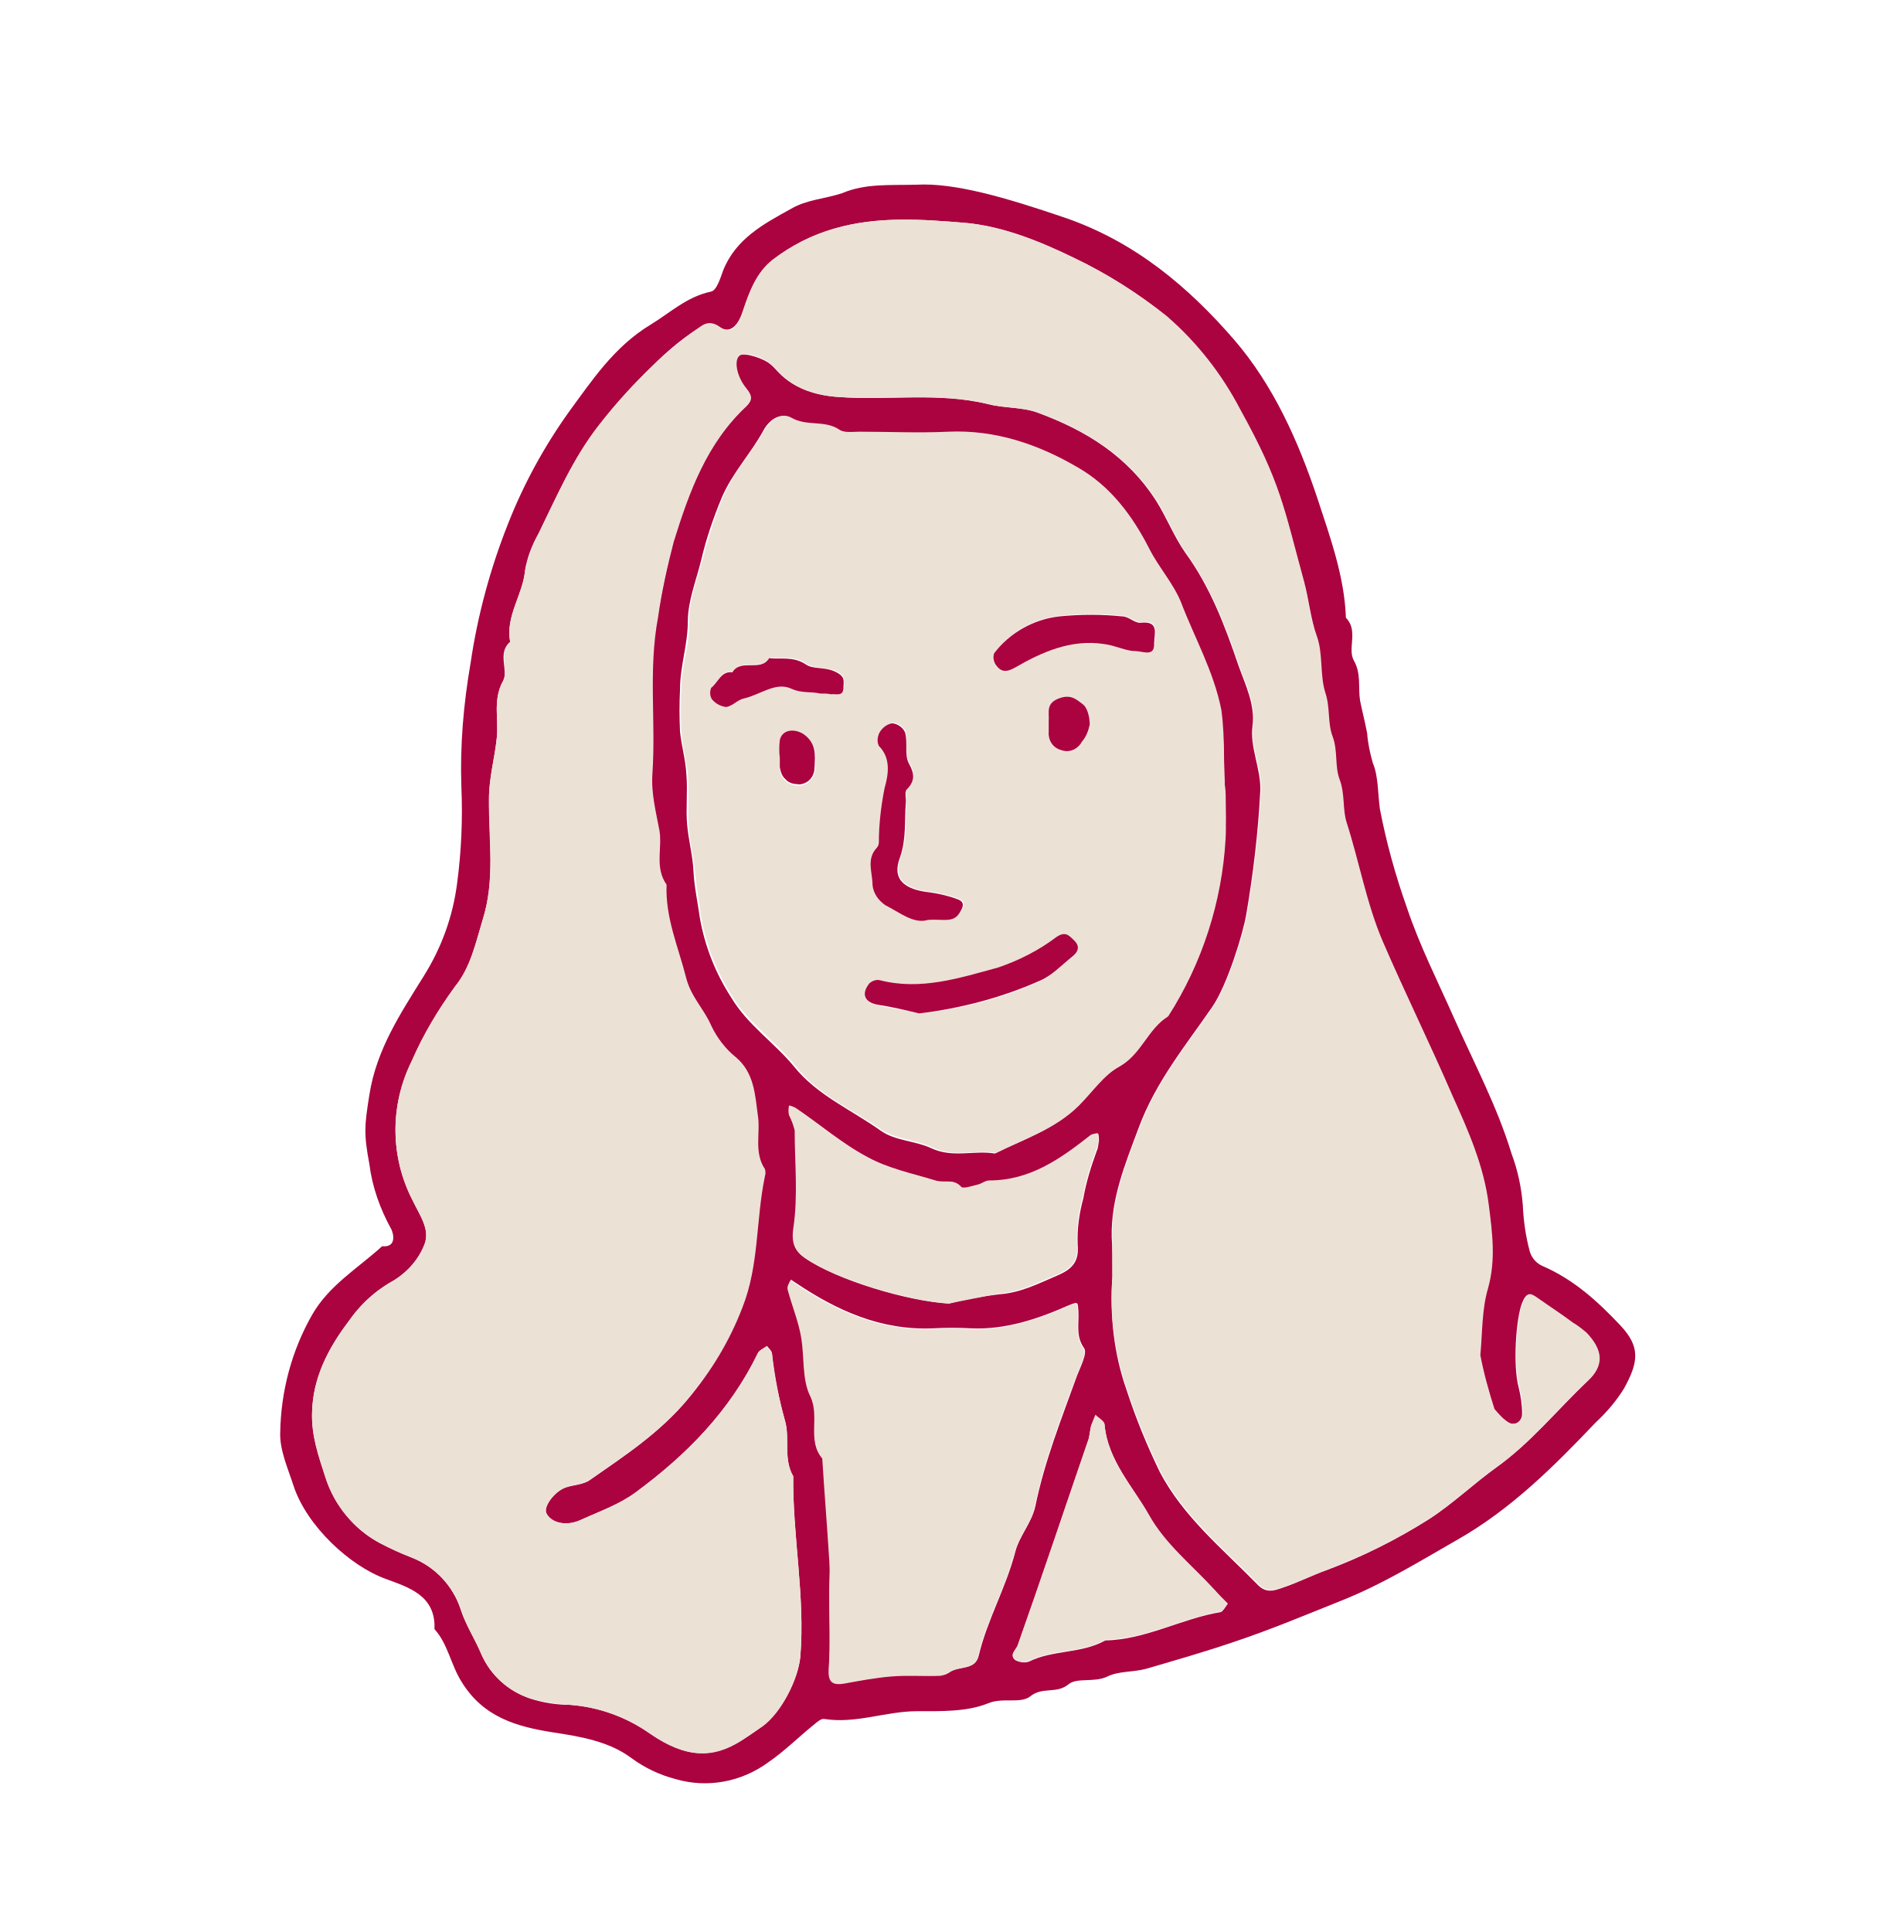
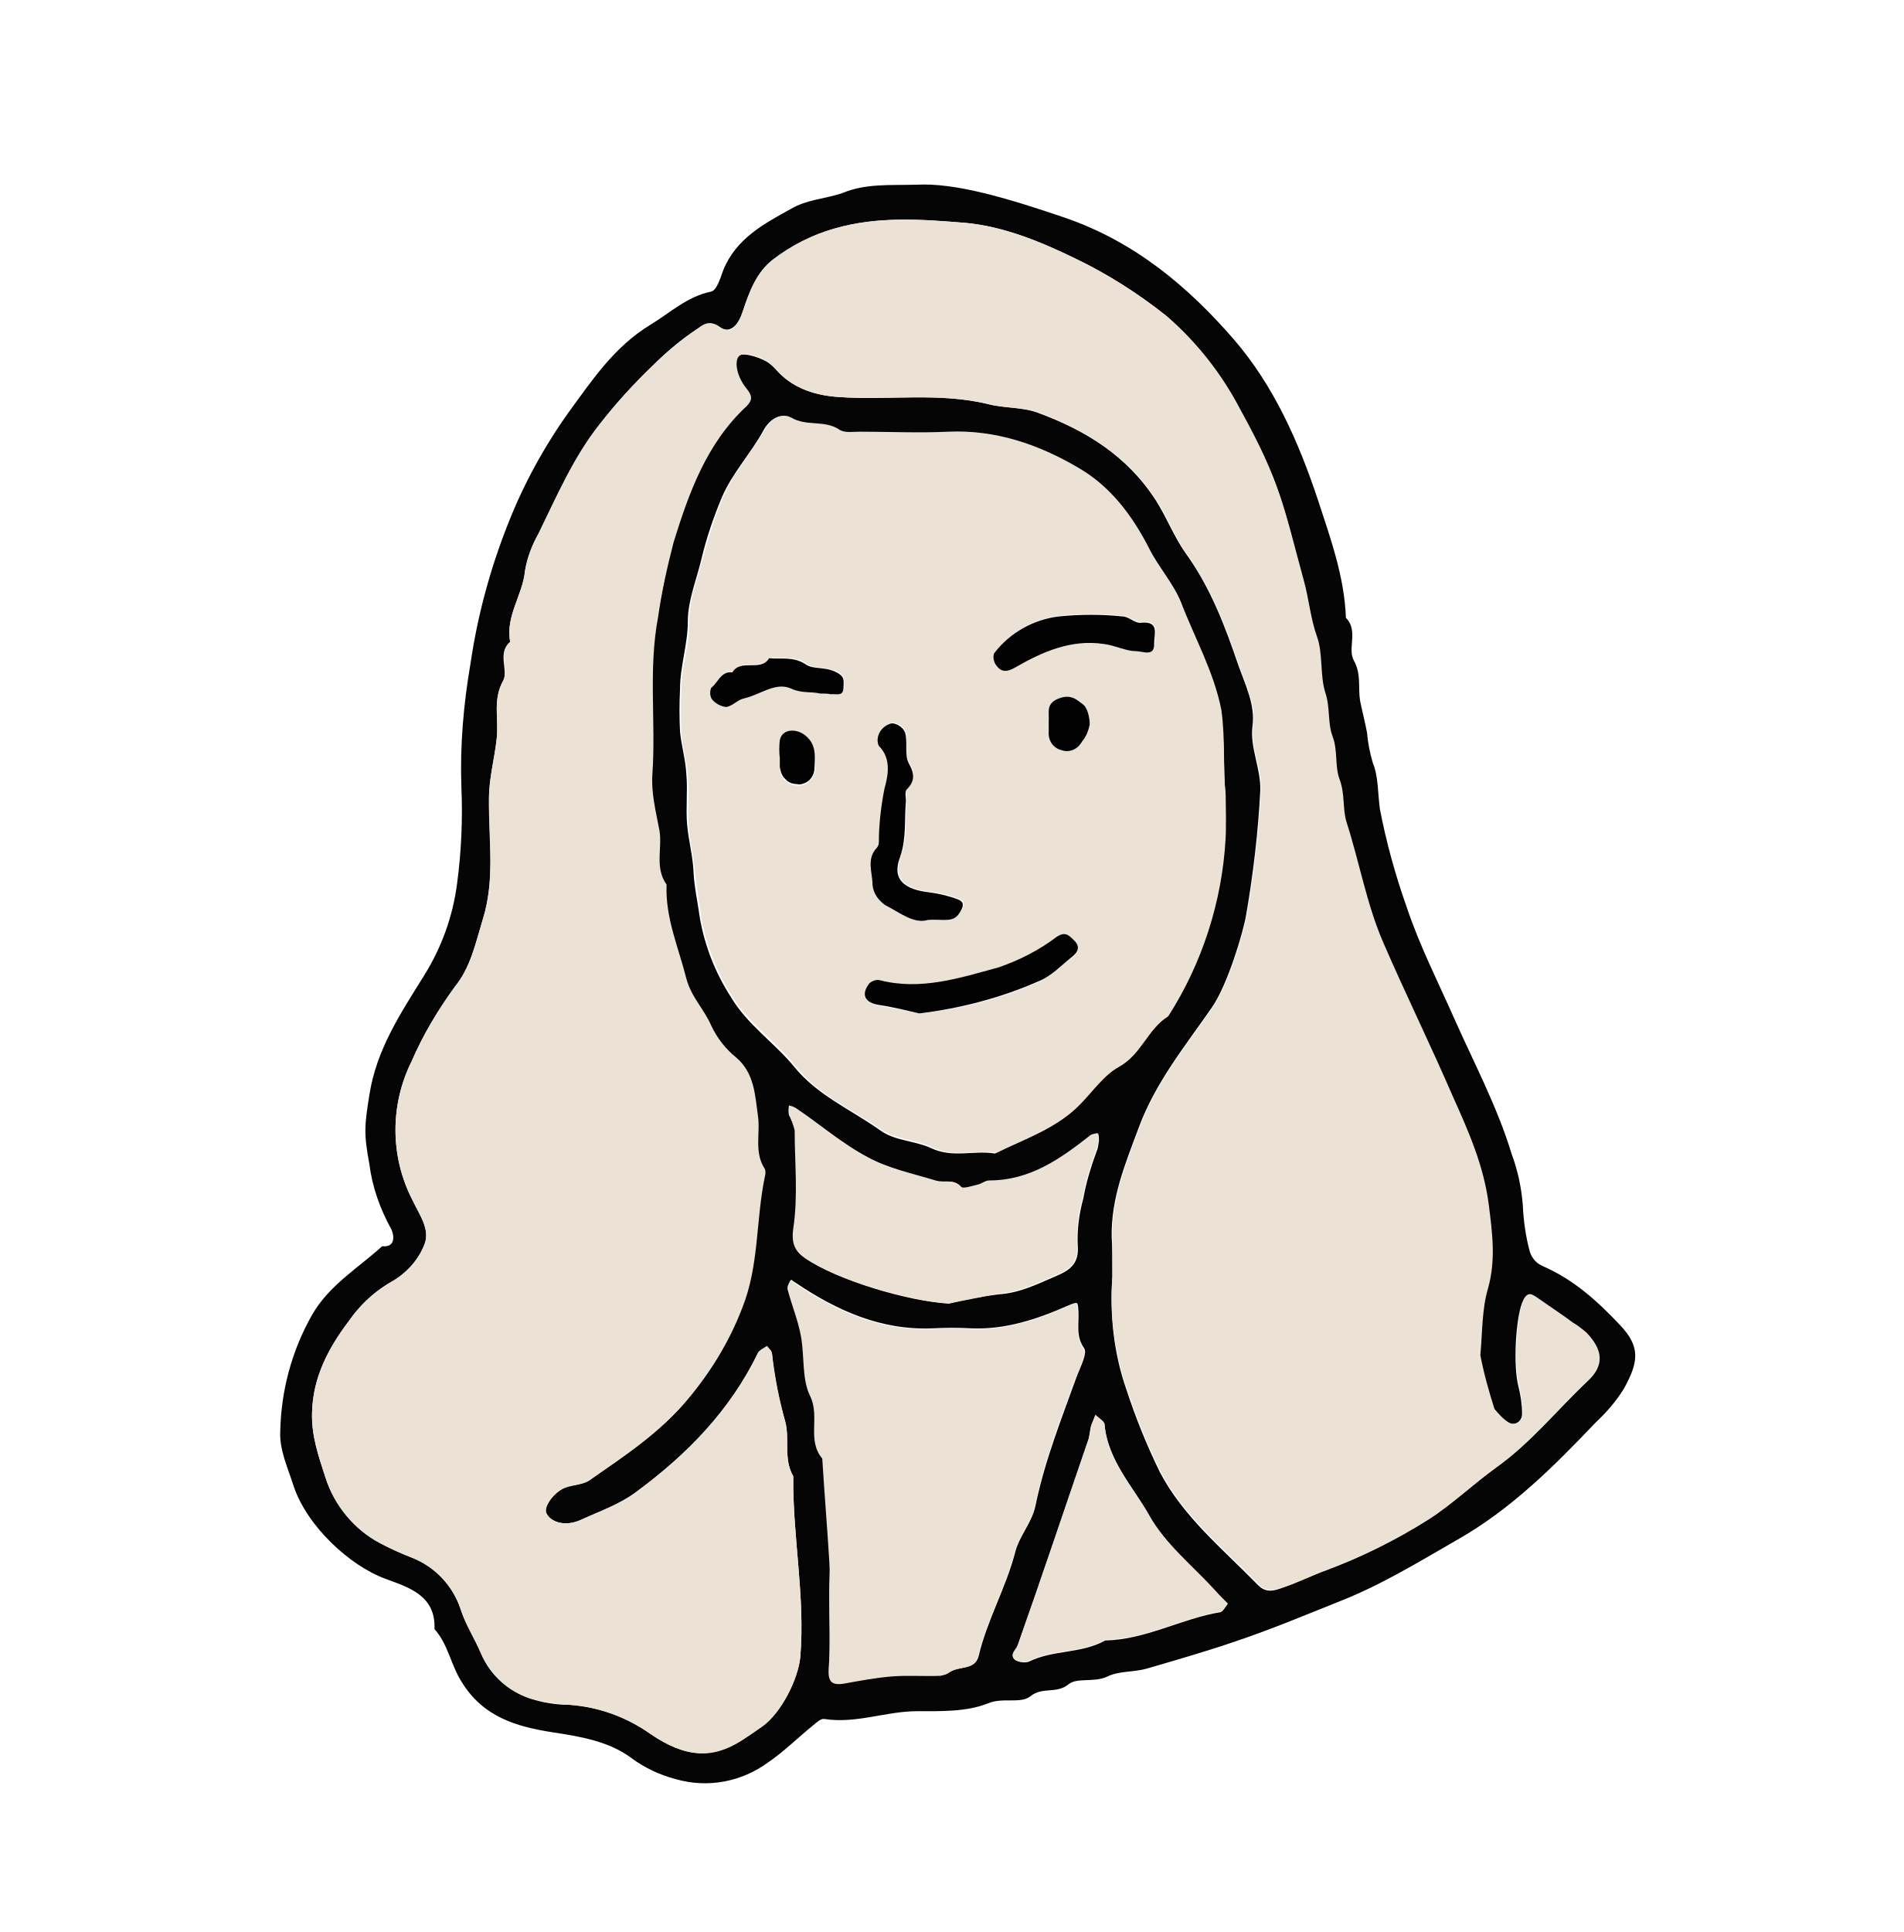
<svg xmlns="http://www.w3.org/2000/svg" xmlns:xlink="http://www.w3.org/1999/xlink" version="1.1" id="Camada_1" x="0px" y="0px" viewBox="0 0 269 273" style="enable-background:new 0 0 269 273;" xml:space="preserve">
  <style type="text/css">
	.st0{clip-path:url(#SVGID_2_);}
- 	.st1{fill:#AB0240;}
+ 	.st1{fill:#050505;}
	.st2{fill:#ECE1D5;}
+ 	.st3{fill:#020202;}
</style>
  <g>
    <defs>
      <rect id="SVGID_1_" y="0" width="268.3" height="272" />
    </defs>
    <clipPath id="SVGID_2_">
      <use xlink:href="#SVGID_1_" style="overflow:visible;" />
    </clipPath>
    <g class="st0">
      <path class="st1" d="M129.5,26.1c5.4-0.3,12.6,1.8,21.1,4.7c9.8,3.4,17.3,9.7,23.8,17.2c5.6,6.5,9.1,14.4,11.8,22.5    c1.8,5.5,3.8,11,4,16.8c1.8,1.8,0.2,4.3,1.1,6c1.1,1.9,0.6,3.8,0.9,5.7c0.3,1.5,0.7,3,1,4.6c0.1,1.4,0.4,2.8,0.8,4.2    c0.8,1.9,0.7,4.3,1,6.5c0.9,4.7,2.2,9.4,3.8,13.9c1.8,5.4,4.4,10.5,6.7,15.7c2.8,6.3,6.1,12.5,8.1,19.1c0.9,2.4,1.4,4.8,1.6,7.3    c0.1,2.2,0.4,4.4,1,6.6c0.3,0.9,0.9,1.6,1.8,2c4.4,1.9,7.8,5,11,8.4c2.8,3,2.6,5.1,0.5,8.9c-1.1,1.8-2.5,3.4-4,4.8    c-5.9,6.2-12,12.3-19.6,16.6c-5.4,3.1-10.6,6.3-16.4,8.6c-5,2-10,4.1-15.1,5.8c-4.1,1.4-8.3,2.6-12.4,3.8    c-1.8,0.5-3.9,0.3-5.5,1.1c-1.9,0.9-4.3,0.1-5.5,1.1c-1.7,1.4-3.7,0.3-5.4,1.7c-1.4,1.1-3.9,0.1-6,1c-3,1.2-6.6,1.1-10,1.1    c-4.4,0-8.6,1.8-13.1,1.1c-0.5-0.1-1.1,0.5-1.6,0.9c-2.1,1.7-4.1,3.7-6.3,5.2c-3.8,2.8-8.6,3.7-13.1,2.4c-2.3-0.6-4.4-1.6-6.3-3    c-3.1-2.3-7-3-11-3.6c-5.1-0.8-9.9-2.1-13-7.2c-1.5-2.4-1.9-5.3-3.8-7.4c0.2-4.8-3.7-5.9-6.9-7.1c-5-1.8-11.1-7.4-13-13.1    c-0.8-2.5-2-5.1-1.9-7.6c0.1-5.8,1.6-11.5,4.5-16.6c2.4-4.2,6.5-6.6,9.9-9.7c2.1,0.2,1.6-1.8,1.3-2.4c-1.6-2.9-2.7-6-3.1-9.2    c-0.8-4.3-0.7-5.4,0-9.8c1-6.4,4.4-11.5,7.7-16.8c2.5-4,4.1-8.4,4.7-13.1c0.6-4.5,0.8-9.1,0.6-13.6c-0.2-5.9,0.3-11.7,1.3-17.5    c1-6.8,2.8-13.4,5.3-19.7c2.2-5.6,5.1-10.9,8.6-15.8c3.3-4.5,6.4-9.2,11.5-12.3c2.8-1.7,5.2-4,8.6-4.7c0.8-0.2,1.3-1.9,1.7-3    c1.8-4.5,5.8-6.6,9.6-8.7c2.2-1.3,4.8-1.4,7.2-2.2C122.3,25.9,125.7,26.2,129.5,26.1 M157.2,180.4c-0.4,5.4,0.2,10.9,2,16    c1.3,4,2.9,7.9,4.7,11.6c3.3,6.3,8.8,10.8,13.7,15.8c1.2,1.3,2.2,1.1,3.8,0.5c2.1-0.7,4-1.7,6-2.4c5.1-1.9,9.9-4.3,14.5-7.2    c3.4-2.2,6.3-5,9.5-7.3c4.9-3.5,8.6-8.1,12.9-12.2c2.4-2.2,2.1-4.4-0.2-6.8c-0.6-0.5-1.2-1-1.9-1.4c-1.7-1.2-3.4-2.3-5-3.5    c-1-0.7-1.5-0.9-2.1,0.6c-0.9,2.3-1.3,8.9-0.5,11.9c0.3,1.2,0.5,2.5,0.5,3.8c0,0.7-0.5,1.4-1.3,1.4c0,0,0,0,0,0    c-0.2,0-0.5-0.1-0.7-0.2c-0.8-0.5-1.4-1.2-2-1.9c-0.8-2.5-1.5-5.1-2-7.6c0.3-3.2,0.2-6.5,1.1-9.5c1.1-4,0.6-7.7,0.1-11.7    c-0.7-5.6-2.9-10.5-5.1-15.4c-3.2-7.3-6.7-14.5-9.9-21.9c-2.4-5.4-3.4-11.2-5.1-16.8c-0.6-1.9-0.2-4-1-6.1c-0.7-1.8-0.2-4-1-6.1    c-0.7-1.8-0.3-4-1-6.1c-0.9-2.5-0.4-5.5-1.2-8s-1.1-5.2-1.8-7.7c-2.8-10.6-3.3-14-9-24.3c-2.6-5-6.1-9.5-10.3-13.2    c-4-3.2-8.4-6-13-8.2c-4.9-2.4-10.1-4.5-15.4-5c-6.1-0.5-12.4-1-18.6,0.8c-3.1,0.9-6.1,2.4-8.7,4.4c-2.3,1.8-3.3,4.5-4.2,7.2    c-0.7,2.2-1.9,3.3-3.3,2.3s-2.6-0.1-3.2,0.3c-2.3,1.5-4.4,3.3-6.3,5.2c-2.7,2.6-5.2,5.4-7.5,8.3c-3.7,4.7-6,10.1-8.6,15.4    c-0.9,1.6-1.6,3.3-1.9,5.2c-0.3,3.5-2.8,6.5-2.1,10.1c-1.9,1.6-0.2,4-1,5.5c-1.5,2.7-0.6,5.4-0.9,8.1c-0.3,2.9-1.1,5.6-1.1,8.6    c0,5.7,0.9,11.4-0.9,17.1c-1,3.3-1.7,6.7-3.9,9.4c-2.4,3.3-4.5,6.8-6.1,10.5c-3.1,6.2-3.1,13.5,0.1,19.7c1,2.1,2.5,4.1,1.7,6.2    c-0.8,2.1-2.4,3.9-4.3,5.1c-2.6,1.4-4.8,3.4-6.5,5.9c-2.8,3.7-5,7.9-5.1,12.8c-0.1,3.3,0.9,6.1,1.9,9.2c1.3,3.9,4,7.3,7.6,9.2    c1.5,0.8,3.1,1.5,4.6,2.1c3.3,1.3,5.8,4,6.9,7.3c0.7,2.2,2,4.1,2.9,6.3c1.3,3,3.8,5.2,6.9,6.3c1.8,0.6,3.7,0.9,5.6,0.9    c4.1,0.3,8,1.7,11.4,4.1c5.1,3.5,8.8,3.4,12.8,1c1.1-0.7,2.1-1.4,3.1-2.1c2.6-1.9,5-6.6,5.3-9.8c0.7-8.6-1.1-17-1-25.5    c-1.4-2.4-0.5-5.1-1.1-7.6c-0.9-3.2-1.6-6.4-1.9-9.7c0-0.4-0.4-0.7-0.7-1.1c-0.4,0.3-1.1,0.6-1.3,1c-4,8.2-10.1,14.4-17.3,19.7    c-2.3,1.7-5.2,2.7-7.8,3.9c-2,0.9-4.1,0.4-4.8-1c-0.4-0.9,1.1-3,2.7-3.6c1.2-0.4,2.6-0.4,3.5-1.1c4.9-3.4,9.8-6.6,13.8-11.4    c3.2-3.9,5.8-8.2,7.6-12.9c2.3-6,1.9-12.5,3.2-18.6c0.1-0.3,0.1-0.7,0-1c-1.6-2.4-0.6-5.1-1-7.6c-0.4-2.9-0.5-6-3.1-8.2    c-1.5-1.2-2.7-2.8-3.5-4.5c-1-2.3-2.8-4-3.5-6.6c-1.1-4.4-3-8.6-2.8-13.3c-1.8-2.3-0.6-5.1-1-7.6c-0.5-2.7-1.2-5.3-1-8.1    c0.5-7.3-0.6-14.7,0.8-22.1c0.6-3.6,1.3-7.1,2.2-10.6c2.1-7.1,4.7-14,10.3-19.2c0.9-0.9,0.8-1.5,0-2.5c-1.5-1.8-1.8-4.2-0.9-4.7    c0.7-0.4,3.4,0.4,4.4,1.3c0.4,0.3,0.7,0.7,1.1,1.1c2.3,2.4,5.4,3.3,8.5,3.5c7,0.5,14.1-0.7,21.1,1c2.3,0.6,4.8,0.4,7,1.2    c6.8,2.5,12.7,6.1,16.8,12.5c1.5,2.4,2.5,5,4.1,7.3c3.5,4.8,5.6,10.3,7.5,15.9c1,2.8,2.4,5.6,2,8.6s1.2,6,1.1,9.1    c-0.3,5.9-1,11.8-2,17.6c-0.4,2.4-2.6,9.8-4.8,13c-3.8,5.5-8,10.6-10.4,17.1c-1.9,5.1-3.9,9.9-3.8,15.4    C157.2,176.3,157.2,177.8,157.2,180.4 M173.2,112.2c-0.4-3.4,0-7.5-0.8-11.8c-1-5.5-3.8-10.1-5.7-15.2c-1-2.7-3.1-5-4.5-7.6    c-2.4-4.7-5.5-8.8-10-11.4c-5.6-3.3-11.7-5.4-18.4-5.1c-4.2,0.2-8.3,0-12.5,0c-1,0-2.2,0.2-2.9-0.3c-2.1-1.3-4.7-0.4-6.8-1.7    c-1.5-0.9-3,0.4-3.7,1.7c-1.8,3.3-4.4,6-5.9,9.5c-1.2,2.9-2.2,5.8-2.9,8.8c-0.7,2.9-1.9,5.8-1.9,8.7c0,3.3-1.1,6.3-1.1,9.6    c-0.1,2-0.1,4,0,6c0.2,2,0.8,4,0.9,6.1c0.2,2.3-0.1,4.7,0.1,7s0.8,4.4,0.9,6.6s0.6,4.4,0.9,6.6c0.7,4,2.2,7.8,4.4,11.2    c2.3,3.9,6.1,6.4,8.9,9.8c3.3,4.1,8.1,6.1,12.3,9.1c2,1.4,4.8,1.4,7,2.4c3.1,1.5,6.1,0.3,9.1,0.8c4-2,8.4-3.4,11.7-6.7    c1.9-1.9,3.5-4.3,5.7-5.5c3.1-1.7,4-5.3,6.9-7.1c4.8-7.5,7.6-16.2,8.1-25.1C173.3,116.7,173.2,114.8,173.2,112.2L173.2,112.2z     M117.2,225.2c0,3.5,0.1,7,0,10.5c-0.1,1.8,0.4,2.4,2.2,2.1c2.2-0.4,4.4-0.8,6.6-1c2.2-0.2,4.7,0,7-0.1c0.5-0.1,0.9-0.2,1.3-0.5    c1.3-0.8,3.5-0.2,4-2.2c1.2-5.1,3.9-9.7,5.2-14.8c0.6-2.2,2.3-4.1,2.8-6.3c1.3-6.4,3.7-12.4,5.9-18.5c0.5-1.3,1.5-3.2,1-3.9    c-1.2-1.7-0.7-3.4-0.8-5.2c-0.1-1.4,0-1.4-1.5-0.8c-4.3,1.9-8.8,3.4-13.6,3.2c-1.8-0.1-3.7-0.1-5.5,0c-7.3,0.3-13.5-2.5-19.3-6.4    c-0.3-0.2-0.5-0.3-0.7-0.5c-0.1,0.4-0.5,0.9-0.4,1.3c0.6,2.2,1.5,4.4,1.9,6.7c0.6,2.8,0.2,6,1.3,8.4c1.4,2.9-0.5,6.2,1.7,8.8    c0.3,4.9,0.7,9.7,1,14.6C117.3,222.2,117.2,223.7,117.2,225.2L117.2,225.2z M134.1,184.2c2.3-0.6,4.6-1,7-1.3    c3.1-0.2,5.6-1.5,8.4-2.7c2.1-0.9,3-2,2.8-4.3c-0.1-2.2,0.2-4.4,0.8-6.6c0.4-2.3,1.1-4.5,1.9-6.7c0.2-0.4,0.2-0.9,0.3-1.4    c0-0.3,0-0.7-0.1-1c-0.4,0.1-0.8,0.1-1,0.3c-4.2,3.3-8.6,6.4-14.3,6.4c-0.6,0-1.1,0.5-1.7,0.6c-0.8,0.2-2,0.6-2.3,0.3    c-1.1-1.3-2.5-0.6-3.6-0.9c-3.2-1-6.6-1.7-9.6-3.3c-3.6-1.9-6.7-4.6-10.1-6.9c-0.3-0.2-0.7-0.3-1-0.4c-0.1,0.4-0.1,0.9,0,1.4    c0.3,0.7,0.6,1.4,0.8,2.1c0.1,4.6,0.5,9.4-0.2,13.9c-0.3,2.2,0.3,3.2,1.6,4.1C118.3,180.9,128.4,183.9,134.1,184.2L134.1,184.2z     M173.5,226.6c-0.7-0.7-1.2-1.2-1.8-1.8c-3.2-3.5-7.1-6.6-9.3-10.6s-5.8-7.8-6.3-12.8c0-0.5-0.9-0.9-1.3-1.4    c-0.2,0.5-0.4,1-0.6,1.5c-0.2,0.8-0.2,1.6-0.5,2.3c-3.3,9.6-6.5,19.2-9.9,28.8c-0.3,0.7-1.2,1.3-0.3,2c0.6,0.3,1.3,0.4,1.9,0.2    c3.4-1.7,7.4-1.1,10.8-3c5.7-0.1,10.8-3.1,16.3-4C172.8,227.7,173.1,227.2,173.5,226.6L173.5,226.6z" />
      <path class="st2" d="M157.2,180.4v-5.6c-0.1-5.5,1.9-10.3,3.8-15.4c2.4-6.5,6.6-11.6,10.4-17.1c2.2-3.2,4.4-10.6,4.8-13    c1-5.8,1.7-11.7,2-17.6c0.2-3.1-1.5-5.9-1.1-9.1s-1-5.8-2-8.6c-1.9-5.6-4-11-7.5-15.9c-1.6-2.3-2.6-4.9-4.1-7.3    c-4.1-6.4-10-10-16.8-12.5c-2.2-0.8-4.7-0.6-7-1.2c-7-1.7-14.1-0.5-21.1-1c-3.1-0.2-6.2-1.1-8.5-3.5c-0.3-0.4-0.7-0.7-1.1-1.1    c-1-1-3.7-1.8-4.4-1.3c-0.9,0.5-0.6,2.9,0.9,4.7c0.8,1,0.9,1.6,0,2.5c-5.6,5.2-8.1,12.1-10.3,19.2c-0.9,3.5-1.7,7-2.2,10.6    c-1.4,7.4-0.3,14.7-0.8,22.1c-0.2,2.8,0.5,5.4,1,8.1c0.4,2.5-0.7,5.2,1,7.6c-0.2,4.7,1.7,8.9,2.8,13.3c0.7,2.6,2.5,4.3,3.5,6.6    c0.8,1.7,2,3.3,3.5,4.5c2.6,2.2,2.7,5.3,3.1,8.2c0.4,2.5-0.6,5.2,1,7.6c0.1,0.3,0.1,0.7,0,1c-1.3,6.2-0.8,12.6-3.2,18.6    c-1.8,4.7-4.4,9-7.7,12.9c-3.9,4.7-8.9,7.9-13.8,11.4c-1,0.7-2.4,0.6-3.5,1.1c-1.6,0.6-3.1,2.7-2.7,3.6c0.6,1.4,2.8,1.9,4.8,1    c2.7-1.2,5.5-2.2,7.8-3.9c7.2-5.3,13.4-11.5,17.3-19.7c0.2-0.4,0.8-0.7,1.3-1c0.2,0.4,0.6,0.7,0.7,1.1c0.4,3.3,1,6.5,1.9,9.7    c0.6,2.4-0.3,5.2,1.1,7.6c-0.1,8.5,1.7,17,1,25.5c-0.3,3.2-2.7,7.9-5.3,9.8c-1,0.7-2,1.4-3.1,2.1c-3.9,2.5-7.7,2.5-12.8-1    c-3.4-2.4-7.3-3.8-11.4-4.1c-1.9-0.1-3.7-0.4-5.6-0.9c-3.1-1-5.6-3.3-6.9-6.3c-0.9-2.1-2.2-4.1-2.9-6.3c-1.1-3.4-3.6-6-6.9-7.3    c-1.6-0.6-3.1-1.3-4.6-2.1c-3.6-2-6.4-5.3-7.6-9.2c-1-3.1-2-5.9-1.9-9.2c0.1-4.9,2.3-9.1,5.1-12.8c1.7-2.4,3.9-4.4,6.5-5.9    c2-1.2,3.5-3,4.3-5.1c0.8-2.1-0.7-4.1-1.7-6.2c-3.2-6.2-3.2-13.5-0.1-19.7c1.6-3.7,3.7-7.2,6.1-10.5c2.2-2.7,2.9-6.1,3.9-9.4    c1.8-5.6,0.8-11.4,0.9-17.1c0-3,0.8-5.7,1.1-8.6c0.3-2.7-0.6-5.4,0.9-8.1c0.9-1.6-0.8-3.9,1-5.5c-0.7-3.7,1.8-6.7,2.1-10.1    c0.4-1.8,1-3.6,1.9-5.2c2.6-5.3,4.9-10.7,8.6-15.4c2.3-3,4.8-5.7,7.5-8.3c2-1.9,4.1-3.7,6.3-5.2c0.6-0.4,1.6-1.5,3.2-0.3    s2.6-0.1,3.3-2.3c0.9-2.7,1.9-5.4,4.2-7.2c2.6-2,5.5-3.5,8.7-4.4c6.2-1.8,12.5-1.3,18.6-0.8c5.3,0.5,10.4,2.6,15.4,5    c4.6,2.2,9,5,13,8.2c4.3,3.7,7.8,8.2,10.4,13.2c5.7,10.3,6.1,13.7,9,24.3c0.7,2.6,0.9,5.2,1.8,7.7s0.4,5.5,1.2,8    c0.7,2.1,0.3,4.2,1,6.1c0.8,2.1,0.3,4.2,1,6.1c0.8,2.1,0.4,4.2,1,6.1c1.8,5.6,2.8,11.4,5.1,16.8c3.2,7.4,6.7,14.5,9.9,21.9    c2.2,4.9,4.4,9.8,5.1,15.4c0.5,4,1,7.7-0.1,11.7c-0.9,3-0.8,6.3-1.1,9.5c0.5,2.6,1.2,5.1,2,7.6c0.6,0.7,1.2,1.4,2,1.9    c0.6,0.4,1.4,0.2,1.8-0.5c0,0,0,0,0-0.1c0.1-0.2,0.2-0.4,0.2-0.7c0-1.3-0.2-2.5-0.5-3.8c-0.8-3-0.4-9.6,0.5-11.9    c0.6-1.5,1.1-1.3,2.1-0.6c1.7,1.2,3.4,2.3,5,3.5c0.7,0.4,1.3,0.9,1.9,1.4c2.3,2.4,2.6,4.6,0.2,6.8c-4.3,4-8,8.7-12.9,12.2    c-3.2,2.3-6.1,5.1-9.5,7.3c-4.6,2.9-9.4,5.3-14.5,7.2c-2,0.8-3.9,1.7-6,2.4c-1.6,0.6-2.6,0.8-3.8-0.5c-4.9-5-10.4-9.5-13.7-15.8    c-1.8-3.7-3.4-7.6-4.7-11.5C157.5,191.3,156.8,185.8,157.2,180.4" />
      <path class="st2" d="M173.2,112.2c0,2.6,0.1,4.5,0,6.3c-0.5,8.9-3.3,17.6-8.1,25.1c-2.9,1.8-3.8,5.4-6.9,7.1    c-2.2,1.2-3.8,3.6-5.7,5.5c-3.3,3.3-7.7,4.7-11.7,6.7c-3-0.5-6,0.7-9.1-0.8c-2.1-1-5-1.1-7-2.4c-4.2-2.9-9-4.9-12.3-9.1    c-2.7-3.4-6.5-5.9-8.9-9.8c-2.2-3.4-3.7-7.2-4.4-11.2c-0.3-2.2-0.7-4.4-0.9-6.6s-0.8-4.4-0.9-6.6s0.1-4.7-0.1-7    c-0.2-2-0.8-4-0.9-6.1c-0.1-2-0.1-4,0-6c0-3.2,1.2-6.3,1.1-9.6c0-2.9,1.1-5.8,1.9-8.7c0.8-3,1.7-5.9,2.9-8.8    c1.5-3.5,4-6.3,5.9-9.5c0.7-1.3,2.2-2.5,3.7-1.7c2.2,1.3,4.7,0.3,6.8,1.7c0.7,0.5,1.9,0.3,2.9,0.3c4.2,0,8.3,0.2,12.5,0    c6.7-0.3,12.8,1.8,18.4,5.1c4.5,2.6,7.6,6.7,10,11.4c1.3,2.6,3.4,4.9,4.5,7.6c1.9,5,4.6,9.7,5.7,15.2    C173.2,104.7,172.8,108.8,173.2,112.2 M131.1,130c2-0.2,3.6,0.5,4.6-1.1c0.6-0.8,0.8-1.6-0.2-1.9c-1.3-0.5-2.6-0.8-4-1    c-3.7-0.4-5.3-1.8-4.2-5c1-2.6,0.6-5.1,0.8-7.6c0.1-0.7-0.3-1.6,0.1-1.9c1.2-1.3,1.1-2.3,0.3-3.8c-0.7-1.2-0.2-2.9-0.5-4.3    c-0.3-0.7-1-1.2-1.8-1.3c-0.8,0.2-1.4,0.7-1.8,1.3c-0.3,0.6-0.4,1.3-0.1,1.9c1.8,1.8,1.3,4.3,0.8,6c-0.6,2.5-0.9,5-0.8,7.6    c0,0.3-0.1,0.6-0.3,0.8c-1.4,1.6-0.6,3.5-0.6,5.2c0.1,1.2,0.8,2.3,1.8,2.9C127.2,129,129.1,130.6,131.1,130 M129.9,143.2    c5.9-0.6,11.6-2.1,17-4.5c1.7-0.8,3.1-2.3,4.6-3.4c0.9-0.7,1.2-1.5,0.2-2.4c-0.8-0.7-1.3-1.2-2.4-0.4c-2.5,1.9-5.2,3.3-8.2,4.3    c-5.5,1.5-10.9,3.3-16.8,1.8c-0.5-0.1-1,0.1-1.4,0.4c-1.3,1.6-0.7,2.7,1.3,3.1S128.2,142.8,129.9,143.2L129.9,143.2z M160.4,92    c1.1,0,2.8,0.9,2.8-1.2c0-1.3,0.8-3.2-1.9-2.9c-0.8,0.1-1.7-0.8-2.6-0.9c-3-0.3-6-0.3-8.9,0c-3.7,0.4-7,2.3-9.2,5.2    c-0.2,0.6-0.1,1.2,0.2,1.6c0.7,1,1.3,1.3,2.8,0.4c3.8-2.2,7.9-4,12.5-3.3C157.6,91.3,159.1,92,160.4,92 M115.9,98h1.6    c0.7-0.1,1.8,0.4,1.8-1c0-0.9,0.2-1.6-1.2-2.2s-3.1-0.3-4.1-1c-1.7-1.2-3.4-0.7-5.2-0.9c-1.2,2-4,0-5.2,2c-1.7-0.2-2.1,1.4-3,2.2    c-0.3,0.5-0.2,1.1,0.1,1.6c0.5,0.6,1.2,1,2,1.1c0.8-0.1,1.6-1,2.5-1.2c2.3-0.5,4.5-2.5,6.7-1.4C113.3,98,114.6,97.8,115.9,98     M148.2,101.9c0,0.5,0,1,0,1.5c-0.1,1.2,0.6,2.3,1.8,2.6c1.1,0.4,2.4-0.1,2.9-1.2c0.6-0.7,1-1.5,1.1-2.4c0-1-0.3-2.4-1-2.9    s-1.5-1.4-3.1-0.9C147.8,99.3,148.3,100.6,148.2,101.9 M110.2,107.1c0,0.5,0,1,0,1.5c0,1.3,1.1,2.4,2.5,2.4c0,0,0,0,0,0    c1,0.1,1.9-0.5,2.3-1.4c0.1-0.3,0.2-0.6,0.2-0.9c0.1-1.8,0.3-3.6-1.6-4.8c-1.3-0.9-3-0.6-3.3,0.9    C110.2,105.5,110.2,106.3,110.2,107.1L110.2,107.1z M117.2,225.2c0-1.5,0.1-3,0-4.5c-0.3-4.9-0.7-9.7-1-14.6    c-2.2-2.6-0.3-5.9-1.7-8.8c-1.2-2.4-0.8-5.6-1.3-8.4c-0.4-2.3-1.3-4.4-1.9-6.7c-0.1-0.4,0.2-0.9,0.4-1.3c0.2,0.2,0.5,0.4,0.7,0.5    c5.8,3.9,12,6.7,19.3,6.4c1.8-0.1,3.7-0.1,5.5,0c4.9,0.2,9.4-1.3,13.6-3.2c1.5-0.7,1.4-0.6,1.5,0.8c0.1,1.7-0.4,3.4,0.8,5.2    c0.5,0.7-0.5,2.6-1,3.9c-2.3,6.1-4.6,12.1-5.9,18.5c-0.4,2.2-2.2,4.1-2.8,6.3c-1.3,5.1-4,9.7-5.2,14.8c-0.4,1.9-2.7,1.3-4,2.2    c-0.4,0.3-0.8,0.4-1.3,0.5c-2.3,0.1-4.7-0.1-7,0.1s-4.4,0.6-6.6,1c-1.8,0.3-2.3-0.3-2.2-2.1C117.4,232.2,117.2,228.7,117.2,225.2" />
      <path class="st2" d="M134.1,184.2c-5.7-0.4-15.8-3.3-20.4-6.5c-1.3-0.9-1.9-1.9-1.6-4.1c0.7-4.6,0.2-9.3,0.2-13.9    c-0.2-0.7-0.4-1.5-0.8-2.1c-0.1-0.4-0.1-0.9,0-1.4c0.4,0.1,0.7,0.2,1,0.4c3.4,2.3,6.5,5,10.1,6.9c2.9,1.6,6.3,2.3,9.6,3.3    c1.2,0.4,2.6-0.3,3.6,0.9c0.3,0.3,1.5-0.1,2.3-0.3c0.6-0.1,1.1-0.6,1.7-0.6c5.8,0,10.1-3.1,14.3-6.4c0.3-0.2,0.7-0.2,1-0.3    c0.1,0.3,0.1,0.7,0.1,1c0,0.5-0.1,0.9-0.3,1.4c-0.8,2.2-1.5,4.4-1.9,6.7c-0.6,2.1-0.9,4.4-0.8,6.6c0.2,2.3-0.7,3.4-2.8,4.3    c-2.7,1.1-5.3,2.5-8.4,2.7C138.7,183.3,136.4,183.7,134.1,184.2 M173.5,226.6c-0.4,0.5-0.7,1.1-1,1.1c-5.5,1-10.6,3.9-16.3,4    c-3.3,1.9-7.4,1.3-10.8,3c-0.3,0.1-0.6,0.2-1,0.1c-0.3,0-0.6-0.1-0.9-0.3c-0.9-0.7,0-1.3,0.3-2c3.4-9.6,6.6-19.2,9.9-28.8    c0.3-0.7,0.3-1.6,0.5-2.3c0.2-0.5,0.4-1,0.6-1.5c0.5,0.5,1.3,0.9,1.3,1.4c0.4,5.1,4,8.7,6.3,12.8s6.1,7.1,9.3,10.6    C172.3,225.4,172.9,226,173.5,226.6" />
-       <path class="st1" d="M131.1,130c-2,0.6-4-1.1-6-2.1c-1-0.7-1.7-1.7-1.8-2.9c0-1.7-0.9-3.6,0.6-5.2c0.2-0.2,0.3-0.5,0.3-0.8    c0-2.5,0.3-5.1,0.8-7.6c0.5-1.8,1-4.2-0.8-6c-0.3-0.6-0.2-1.3,0.1-1.9c0.4-0.7,1.1-1.2,1.8-1.3c0.8,0.1,1.5,0.6,1.8,1.3    c0.4,1.4-0.1,3.1,0.5,4.3c0.9,1.6,0.9,2.6-0.3,3.8c-0.3,0.4,0,1.3-0.1,1.9c-0.2,2.5,0.1,5-0.8,7.6c-1.2,3.1,0.5,4.6,4.2,5    c1.4,0.2,2.7,0.5,4,1c1,0.4,0.7,1.1,0.2,1.9C134.7,130.5,133.1,129.8,131.1,130 M129.9,143.2c-1.7-0.4-3.7-0.9-5.7-1.2    s-2.6-1.5-1.3-3.1c0.4-0.3,0.9-0.5,1.4-0.4c5.8,1.5,11.3-0.3,16.8-1.8c2.9-1,5.7-2.4,8.2-4.3c1.2-0.8,1.7-0.3,2.4,0.4    c1,0.9,0.7,1.7-0.2,2.4c-1.5,1.2-2.9,2.7-4.6,3.4C141.5,141,135.7,142.5,129.9,143.2 M160.4,92c-1.3,0-2.8-0.8-4.4-1    c-4.6-0.7-8.7,1.1-12.5,3.3c-1.4,0.8-2.1,0.6-2.8-0.4c-0.3-0.5-0.4-1.1-0.2-1.6c2.2-2.9,5.6-4.8,9.2-5.2c3-0.3,6-0.3,8.9,0    c0.9,0,1.8,1,2.6,0.9c2.7-0.3,1.9,1.6,1.9,2.9C163.2,92.9,161.5,92,160.4,92 M115.9,98c-1.3-0.3-2.6,0-4.1-0.7    c-2.2-1-4.4,0.9-6.7,1.4c-0.9,0.2-1.6,1.1-2.5,1.2c-0.8-0.1-1.5-0.5-2-1.1c-0.3-0.5-0.3-1.1-0.1-1.6c1-0.8,1.4-2.4,3-2.2    c1.2-2,4,0,5.2-2c1.7,0.2,3.4-0.3,5.2,0.9c1,0.7,2.6,0.3,4.1,1s1.2,1.3,1.2,2.2c0,1.4-1,0.9-1.8,1C117,98,116.5,98,115.9,98     M148.2,101.9c0.1-1.3-0.5-2.6,1.7-3.3c1.6-0.5,2.4,0.4,3.1,0.9s1,1.9,1,2.9c-0.2,0.9-0.5,1.7-1.1,2.4c-0.6,1.1-1.8,1.6-2.9,1.2    c-1.2-0.3-1.9-1.4-1.8-2.6C148.2,102.9,148.2,102.4,148.2,101.9 M110.2,107.1c-0.1-0.8-0.1-1.7,0-2.5c0.3-1.5,2-1.7,3.3-0.9    c1.9,1.3,1.7,3,1.6,4.8c0,1-0.6,1.9-1.5,2.2c-0.3,0.1-0.6,0.2-0.9,0.1c-0.6,0-1.3-0.2-1.7-0.7c-0.5-0.4-0.7-1.1-0.8-1.7    C110.2,108.1,110.2,107.6,110.2,107.1" />
+       <path class="st3" d="M131.1,130c-2,0.6-4-1.1-6-2.1c-1-0.7-1.7-1.7-1.8-2.9c0-1.7-0.9-3.6,0.6-5.2c0.2-0.2,0.3-0.5,0.3-0.8    c0-2.5,0.3-5.1,0.8-7.6c0.5-1.8,1-4.2-0.8-6c-0.3-0.6-0.2-1.3,0.1-1.9c0.4-0.7,1.1-1.2,1.8-1.3c0.8,0.1,1.5,0.6,1.8,1.3    c0.4,1.4-0.1,3.1,0.5,4.3c0.9,1.6,0.9,2.6-0.3,3.8c-0.3,0.4,0,1.3-0.1,1.9c-0.2,2.5,0.1,5-0.8,7.6c-1.2,3.1,0.5,4.6,4.2,5    c1.4,0.2,2.7,0.5,4,1c1,0.4,0.7,1.1,0.2,1.9C134.7,130.5,133.1,129.8,131.1,130 M129.9,143.2c-1.7-0.4-3.7-0.9-5.7-1.2    s-2.6-1.5-1.3-3.1c0.4-0.3,0.9-0.5,1.4-0.4c5.8,1.5,11.3-0.3,16.8-1.8c2.9-1,5.7-2.4,8.2-4.3c1.2-0.8,1.7-0.3,2.4,0.4    c1,0.9,0.7,1.7-0.2,2.4c-1.5,1.2-2.9,2.7-4.6,3.4C141.5,141,135.7,142.5,129.9,143.2 M160.4,92c-1.3,0-2.8-0.8-4.4-1    c-4.6-0.7-8.7,1.1-12.5,3.3c-1.4,0.8-2.1,0.6-2.8-0.4c-0.3-0.5-0.4-1.1-0.2-1.6c2.2-2.9,5.6-4.8,9.2-5.2c3-0.3,6-0.3,8.9,0    c0.9,0,1.8,1,2.6,0.9c2.7-0.3,1.9,1.6,1.9,2.9C163.2,92.9,161.5,92,160.4,92 M115.9,98c-1.3-0.3-2.6,0-4.1-0.7    c-2.2-1-4.4,0.9-6.7,1.4c-0.9,0.2-1.6,1.1-2.5,1.2c-0.8-0.1-1.5-0.5-2-1.1c-0.3-0.5-0.3-1.1-0.1-1.6c1-0.8,1.4-2.4,3-2.2    c1.2-2,4,0,5.2-2c1.7,0.2,3.4-0.3,5.2,0.9c1,0.7,2.6,0.3,4.1,1s1.2,1.3,1.2,2.2c0,1.4-1,0.9-1.8,1C117,98,116.5,98,115.9,98     M148.2,101.9c0.1-1.3-0.5-2.6,1.7-3.3c1.6-0.5,2.4,0.4,3.1,0.9s1,1.9,1,2.9c-0.2,0.9-0.5,1.7-1.1,2.4c-0.6,1.1-1.8,1.6-2.9,1.2    c-1.2-0.3-1.9-1.4-1.8-2.6C148.2,102.9,148.2,102.4,148.2,101.9 M110.2,107.1c-0.1-0.8-0.1-1.7,0-2.5c0.3-1.5,2-1.7,3.3-0.9    c1.9,1.3,1.7,3,1.6,4.8c0,1-0.6,1.9-1.5,2.2c-0.3,0.1-0.6,0.2-0.9,0.1c-0.6,0-1.3-0.2-1.7-0.7c-0.5-0.4-0.7-1.1-0.8-1.7    C110.2,108.1,110.2,107.6,110.2,107.1" />
    </g>
  </g>
</svg>
